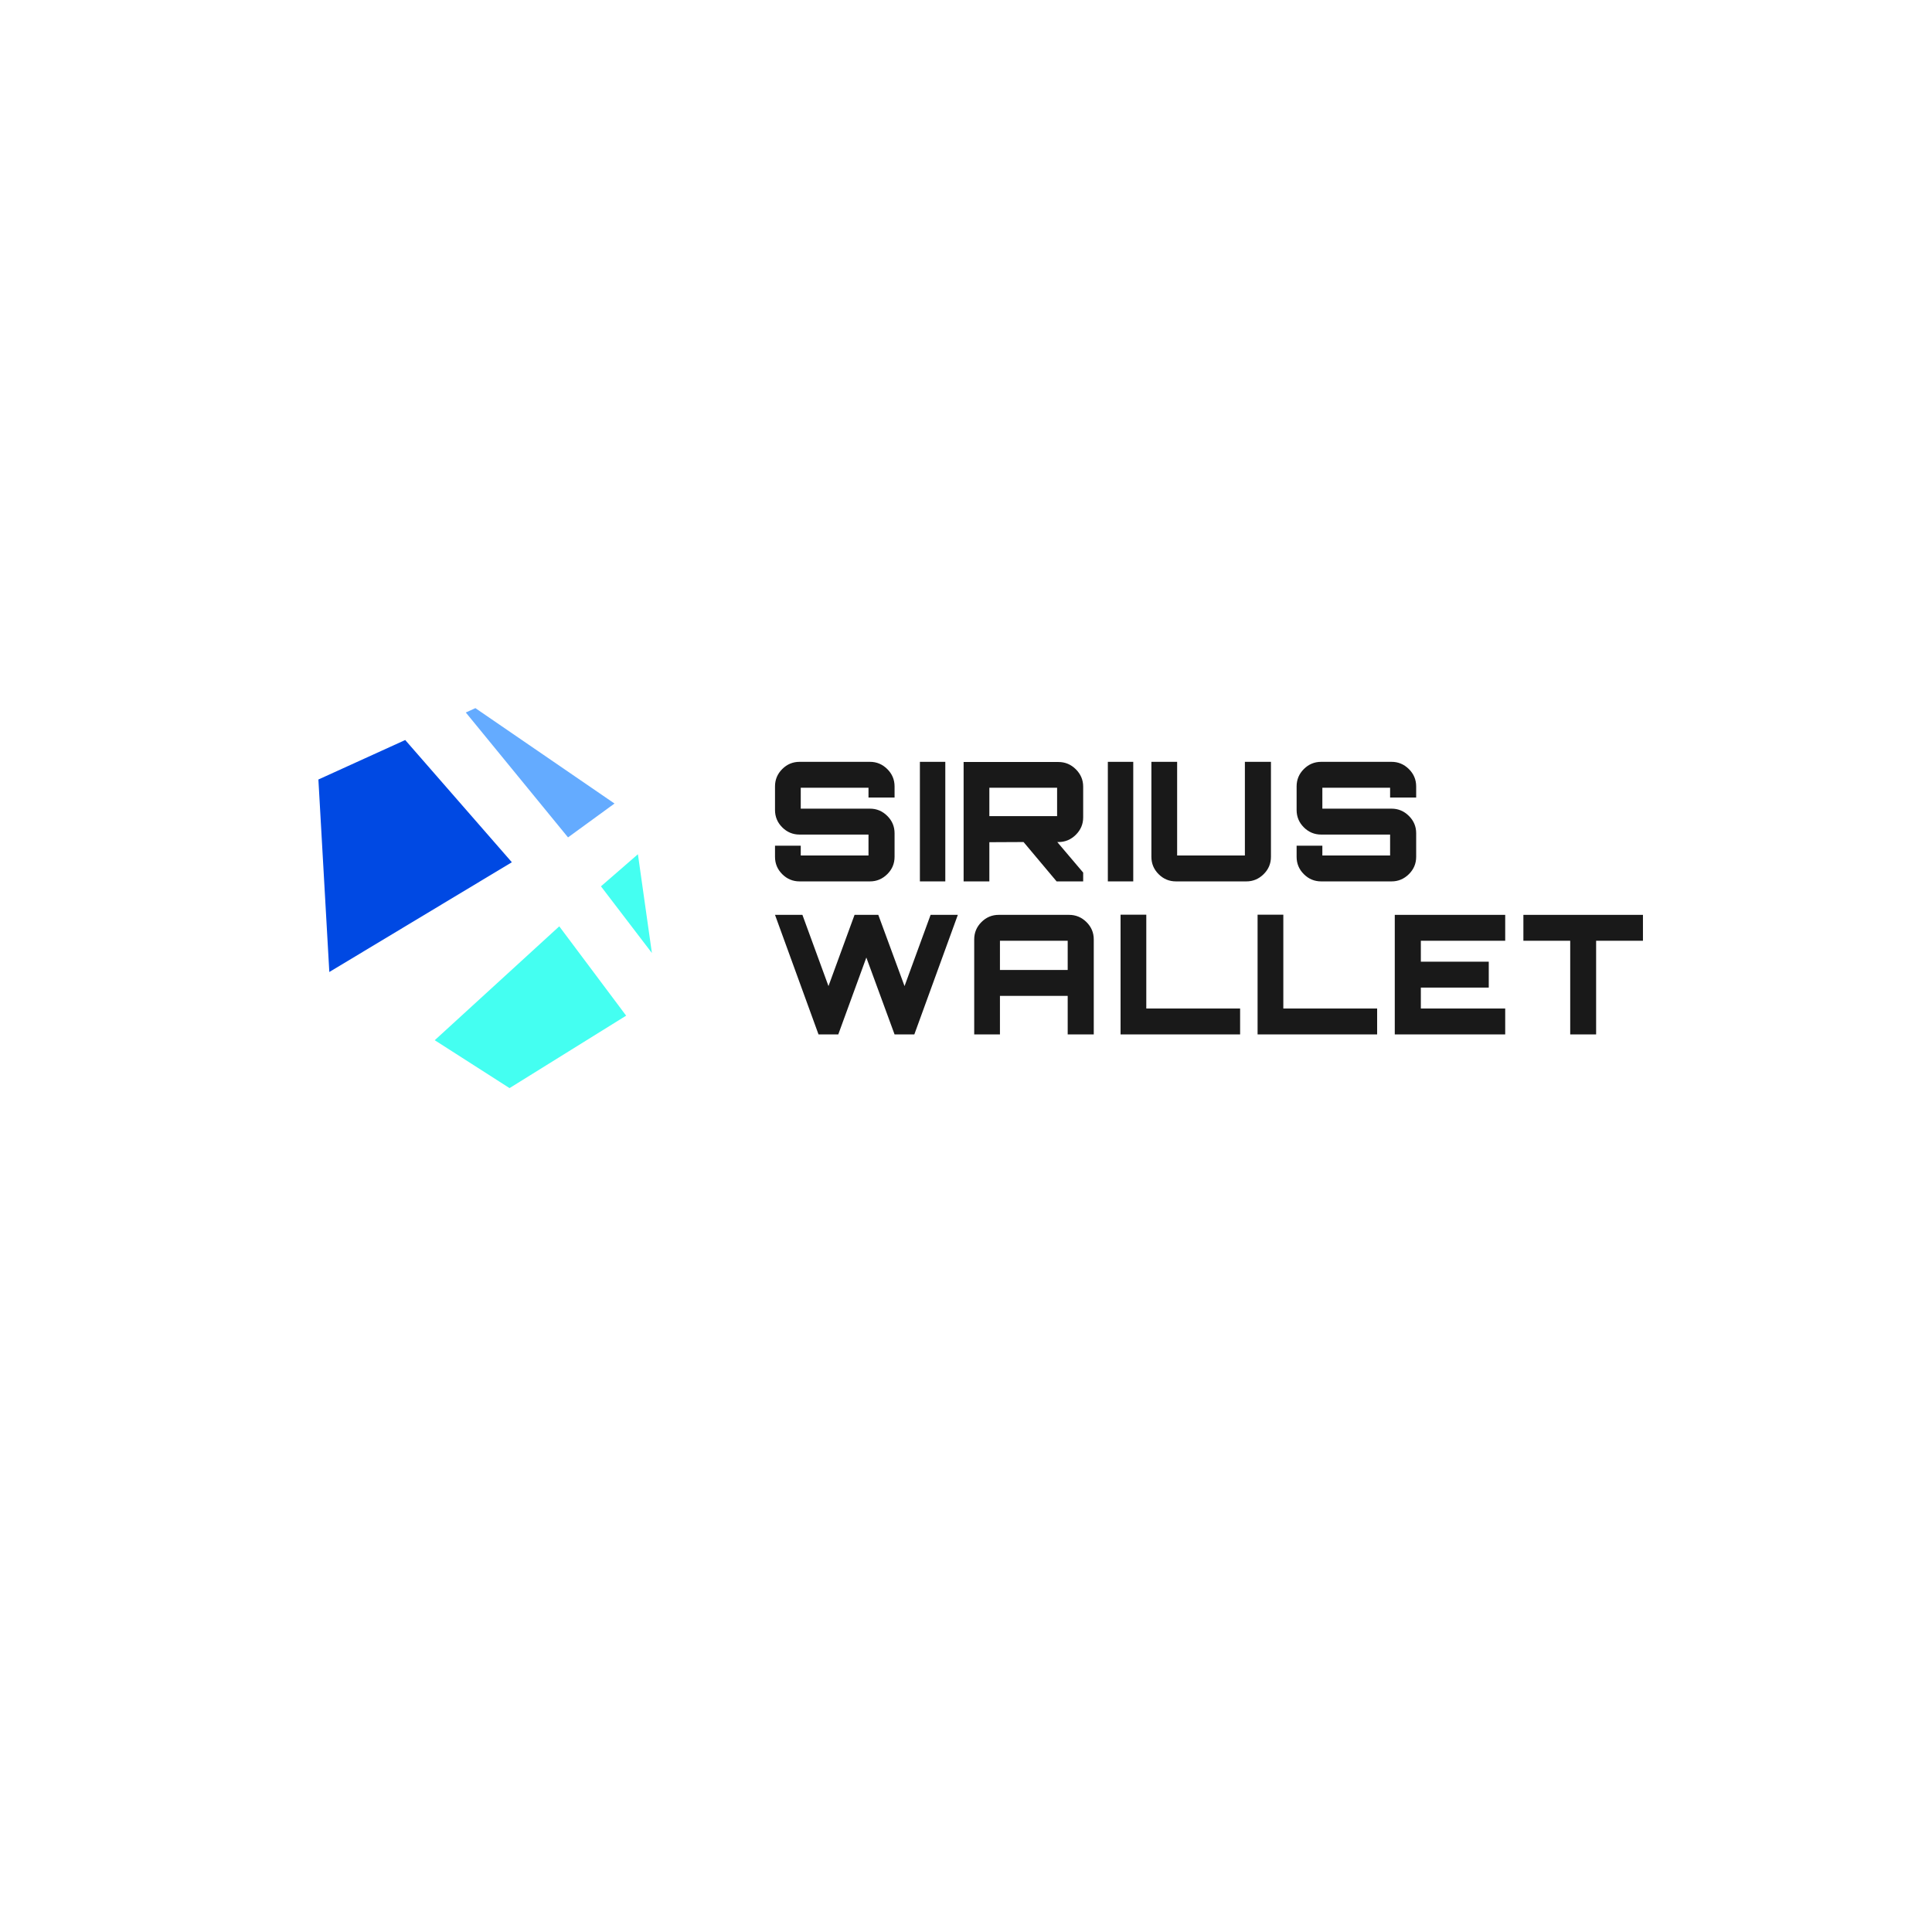
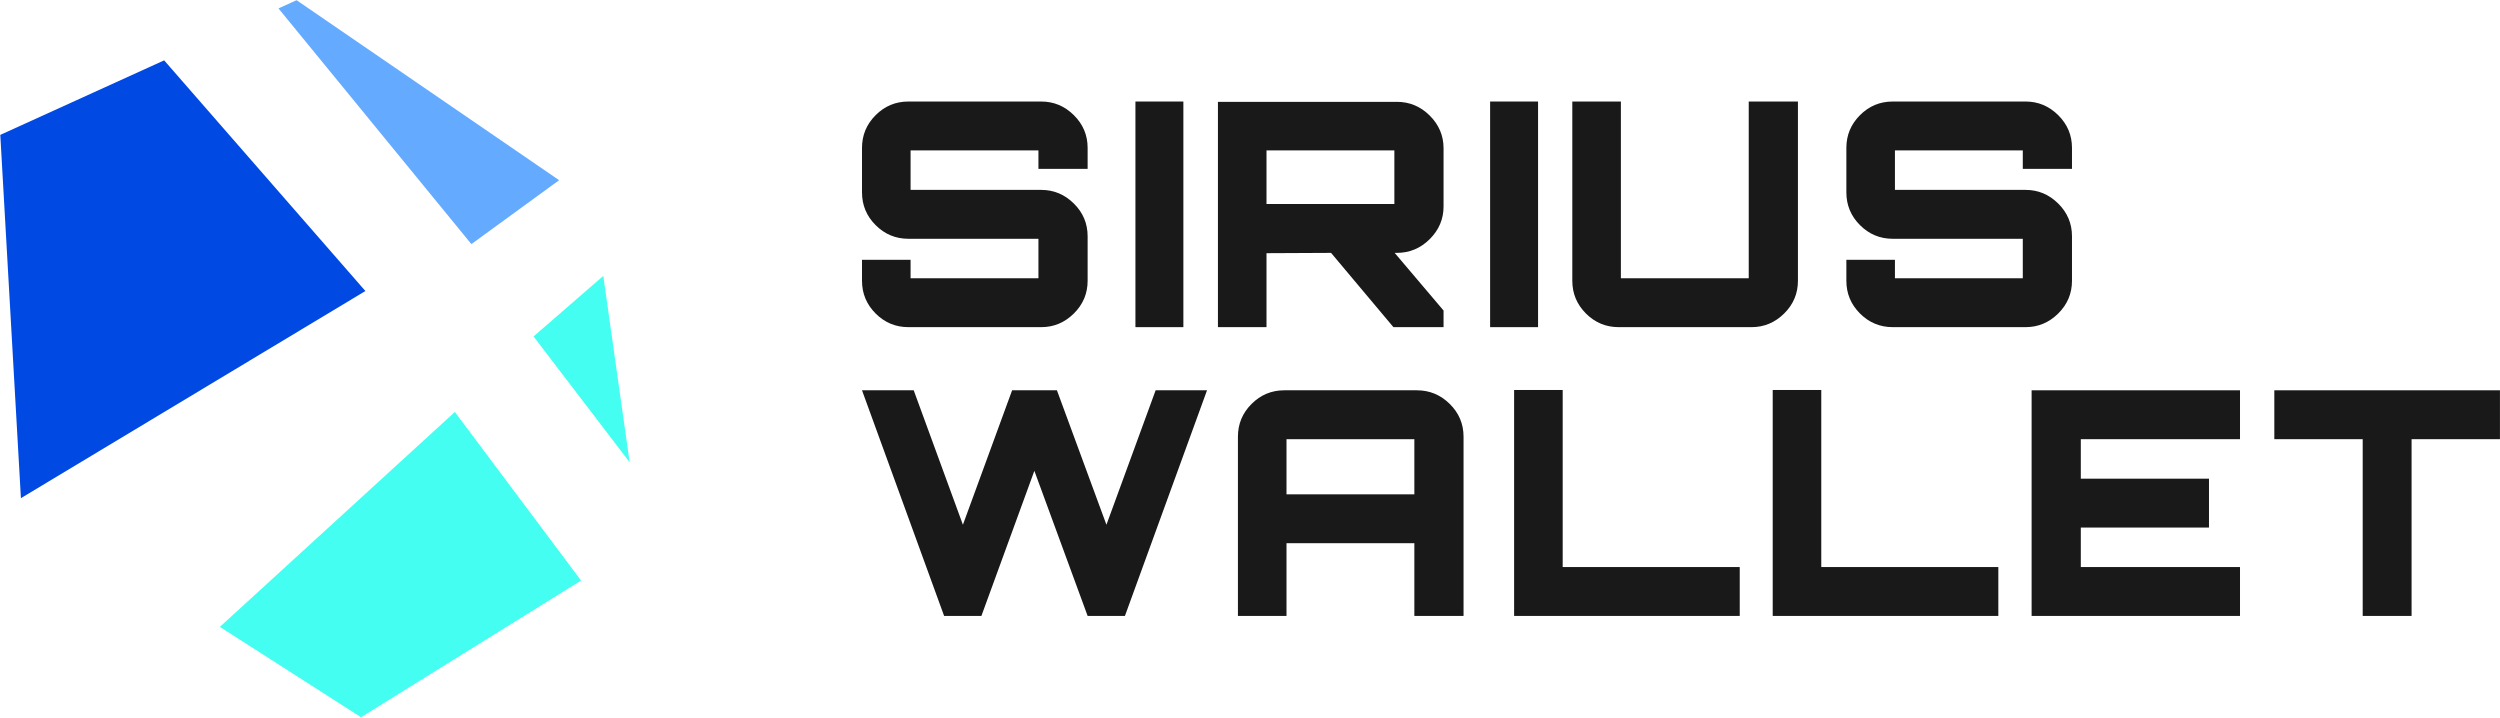
- <svg xmlns="http://www.w3.org/2000/svg" fill="none" fill-rule="evenodd" stroke="black" stroke-width="0.501" stroke-linejoin="bevel" stroke-miterlimit="10" font-family="Times New Roman" font-size="16" style="font-variant-ligatures:none" version="1.1" overflow="visible" width="375pt" height="375pt" viewBox="0 -375 375 375">
+ <svg xmlns="http://www.w3.org/2000/svg" fill="none" fill-rule="evenodd" stroke="black" stroke-width="0.501" stroke-linejoin="bevel" stroke-miterlimit="10" font-family="Times New Roman" font-size="16" style="font-variant-ligatures:none" version="1.1" overflow="visible" viewBox="61.77 -237.57 257.13 73.78">
  <defs>
	</defs>
  <g id="Layer 1" transform="scale(1 -1)">
    <g id="Group" stroke="none">
      <g id="Group_1" stroke-linejoin="miter" stroke-width="0.324">
        <path d="M 78.653,231.362 L 99.35,207.638 L 63.921,186.334 L 61.8,223.698 L 78.653,231.362 Z" fill="#0049e3" marker-start="none" marker-end="none" />
        <path d="M 92.272,237.551 L 119.277,219.036 L 110.253,212.463 L 90.412,236.705 L 92.272,237.551 Z" fill="#64abff" marker-start="none" marker-end="none" />
        <path d="M 123.82,209.194 L 126.532,190.022 L 116.645,202.965 L 123.82,209.194 Z" fill="#44fff1" marker-start="none" marker-end="none" />
        <path d="M 108.553,195.2 L 121.535,177.861 L 98.901,163.799 L 84.382,173.095 L 108.553,195.2 Z" fill="#44fff1" marker-start="none" marker-end="none" />
      </g>
      <g id="Group_2" fill="#191919" letter-spacing="0.05em" font-weight="bold" font-family="Orbitron SemiBold" fill-rule="nonzero" stroke-linejoin="round" stroke-linecap="round" stroke-width="0.805">
        <g id="Group_3">
          <g id="Group_4">
            <path d="M 155.199,203.922 C 153.888,203.922 152.766,204.39 151.831,205.324 C 150.896,206.259 150.429,207.381 150.429,208.693 L 150.429,210.852 L 155.425,210.852 L 155.425,210.013 C 155.425,209.304 155.425,208.95 155.425,208.95 C 155.425,208.95 155.78,208.95 156.489,208.95 L 167.511,208.95 C 168.22,208.95 168.575,208.95 168.575,208.95 C 168.575,208.95 168.575,209.304 168.575,210.013 L 168.575,211.948 C 168.575,212.657 168.575,213.011 168.575,213.011 C 168.575,213.011 168.22,213.011 167.511,213.011 L 155.199,213.011 C 153.888,213.011 152.766,213.479 151.831,214.414 C 150.896,215.348 150.429,216.471 150.429,217.782 L 150.429,222.358 C 150.429,223.669 150.896,224.791 151.831,225.726 C 152.766,226.661 153.888,227.128 155.199,227.128 L 168.865,227.128 C 170.154,227.128 171.272,226.661 172.217,225.726 C 173.162,224.791 173.635,223.669 173.635,222.358 L 173.635,220.199 L 168.575,220.199 L 168.575,221.037 C 168.575,221.746 168.575,222.101 168.575,222.101 C 168.575,222.101 168.22,222.101 167.511,222.101 L 156.489,222.101 C 155.78,222.101 155.425,222.101 155.425,222.101 C 155.425,222.101 155.425,221.746 155.425,221.037 L 155.425,219.103 C 155.425,218.394 155.425,218.039 155.425,218.039 C 155.425,218.039 155.78,218.039 156.489,218.039 L 168.865,218.039 C 170.154,218.039 171.272,217.572 172.217,216.637 C 173.162,215.703 173.635,214.58 173.635,213.269 L 173.635,208.693 C 173.635,207.381 173.162,206.259 172.217,205.324 C 171.272,204.39 170.154,203.922 168.865,203.922 L 155.199,203.922 Z" marker-start="none" marker-end="none" />
            <path d="M 178.552,203.922 L 178.552,227.128 L 183.482,227.128 L 183.482,203.922 L 178.552,203.922 Z" marker-start="none" marker-end="none" />
            <path d="M 187.037,203.922 L 187.037,227.096 L 205.44,227.096 C 206.751,227.096 207.879,226.623 208.825,225.678 C 209.77,224.733 210.243,223.615 210.243,222.325 L 210.243,216.331 C 210.243,215.042 209.77,213.924 208.825,212.979 C 207.879,212.034 206.751,211.561 205.44,211.561 L 205.214,211.561 L 210.243,205.631 L 210.243,203.922 L 205.086,203.922 L 198.672,211.561 L 192.032,211.529 L 192.032,203.922 L 187.037,203.922 Z M 193.096,216.589 L 204.119,216.589 C 204.828,216.589 205.183,216.589 205.183,216.589 C 205.183,216.589 205.183,216.943 205.183,217.652 L 205.183,221.037 C 205.183,221.746 205.183,222.101 205.183,222.101 C 205.183,222.101 204.828,222.101 204.119,222.101 L 193.096,222.101 C 192.387,222.101 192.032,222.101 192.032,222.101 C 192.032,222.101 192.032,221.746 192.032,221.037 L 192.032,217.652 C 192.032,216.943 192.032,216.589 192.032,216.589 C 192.032,216.589 192.387,216.589 193.096,216.589 Z" marker-start="none" marker-end="none" />
            <path d="M 215.032,203.922 L 215.032,227.128 L 219.963,227.128 L 219.963,203.922 L 215.032,203.922 Z" marker-start="none" marker-end="none" />
            <path d="M 228.256,203.922 C 226.944,203.922 225.822,204.39 224.887,205.324 C 223.953,206.259 223.485,207.381 223.485,208.693 L 223.485,227.128 L 228.481,227.128 L 228.481,210.013 C 228.481,209.304 228.481,208.95 228.481,208.95 C 228.481,208.95 228.836,208.95 229.545,208.95 L 240.568,208.95 C 241.277,208.95 241.631,208.95 241.631,208.95 C 241.631,208.95 241.631,209.304 241.631,210.013 L 241.631,227.128 L 246.691,227.128 L 246.691,208.693 C 246.691,207.381 246.219,206.259 245.273,205.324 C 244.328,204.39 243.21,203.922 241.921,203.922 L 228.256,203.922 Z" marker-start="none" marker-end="none" />
            <path d="M 256.442,203.922 C 255.131,203.922 254.009,204.39 253.074,205.324 C 252.139,206.259 251.672,207.381 251.672,208.693 L 251.672,210.852 L 256.668,210.852 L 256.668,210.013 C 256.668,209.304 256.668,208.95 256.668,208.95 C 256.668,208.95 257.022,208.95 257.731,208.95 L 268.754,208.95 C 269.463,208.95 269.818,208.95 269.818,208.95 C 269.818,208.95 269.818,209.304 269.818,210.013 L 269.818,211.948 C 269.818,212.657 269.818,213.011 269.818,213.011 C 269.818,213.011 269.463,213.011 268.754,213.011 L 256.442,213.011 C 255.131,213.011 254.009,213.479 253.074,214.414 C 252.139,215.348 251.672,216.471 251.672,217.782 L 251.672,222.358 C 251.672,223.669 252.139,224.791 253.074,225.726 C 254.009,226.661 255.131,227.128 256.442,227.128 L 270.107,227.128 C 271.397,227.128 272.514,226.661 273.46,225.726 C 274.405,224.791 274.878,223.669 274.878,222.358 L 274.878,220.199 L 269.818,220.199 L 269.818,221.037 C 269.818,221.746 269.818,222.101 269.818,222.101 C 269.818,222.101 269.463,222.101 268.754,222.101 L 257.731,222.101 C 257.022,222.101 256.668,222.101 256.668,222.101 C 256.668,222.101 256.668,221.746 256.668,221.037 L 256.668,219.103 C 256.668,218.394 256.668,218.039 256.668,218.039 C 256.668,218.039 257.022,218.039 257.731,218.039 L 270.107,218.039 C 271.397,218.039 272.514,217.572 273.46,216.637 C 274.405,215.703 274.878,214.58 274.878,213.269 L 274.878,208.693 C 274.878,207.381 274.405,206.259 273.46,205.324 C 272.514,204.39 271.397,203.922 270.107,203.922 L 256.442,203.922 Z" marker-start="none" marker-end="none" />
          </g>
        </g>
        <g id="Group_5">
          <g id="Group_6">
            <path d="M 158.874,174.221 L 150.429,197.427 L 155.747,197.427 L 160.807,183.599 L 165.868,197.427 L 170.477,197.427 L 175.569,183.599 L 180.629,197.427 L 185.915,197.427 L 177.471,174.221 L 173.635,174.221 L 168.156,189.144 L 162.709,174.221 L 158.874,174.221 Z" marker-start="none" marker-end="none" />
            <path d="M 189.093,174.221 L 189.093,192.656 C 189.093,193.967 189.56,195.09 190.495,196.024 C 191.43,196.959 192.553,197.427 193.863,197.427 L 207.497,197.427 C 208.807,197.427 209.936,196.959 210.881,196.024 C 211.826,195.09 212.299,193.967 212.299,192.656 L 212.299,174.221 L 207.239,174.221 L 207.239,181.698 L 194.089,181.698 L 194.089,174.221 L 189.093,174.221 Z M 194.089,186.726 L 207.239,186.726 L 207.239,191.335 C 207.239,192.044 207.239,192.399 207.239,192.399 C 207.239,192.399 206.884,192.399 206.175,192.399 L 195.153,192.399 C 194.444,192.399 194.089,192.399 194.089,192.399 C 194.089,192.399 194.089,192.044 194.089,191.335 L 194.089,186.726 Z" marker-start="none" marker-end="none" />
            <path d="M 217.5,174.221 L 217.5,197.459 L 222.495,197.459 L 222.495,179.248 L 240.705,179.248 L 240.705,174.221 L 217.5,174.221 Z" marker-start="none" marker-end="none" />
            <path d="M 244.097,174.221 L 244.097,197.459 L 249.092,197.459 L 249.092,179.248 L 267.302,179.248 L 267.302,174.221 L 244.097,174.221 Z" marker-start="none" marker-end="none" />
            <path d="M 270.725,174.221 L 270.725,197.427 L 292.159,197.427 L 292.159,192.399 L 275.785,192.399 L 275.785,188.337 L 288.968,188.337 L 288.968,183.31 L 275.785,183.31 L 275.785,179.248 L 292.159,179.248 L 292.159,174.221 L 270.725,174.221 Z" marker-start="none" marker-end="none" />
            <path d="M 304.778,174.221 L 304.778,192.399 L 295.689,192.399 L 295.689,197.427 L 318.895,197.427 L 318.895,192.399 L 309.806,192.399 L 309.806,174.221 L 304.778,174.221 Z" marker-start="none" marker-end="none" />
          </g>
        </g>
      </g>
    </g>
  </g>
</svg>
